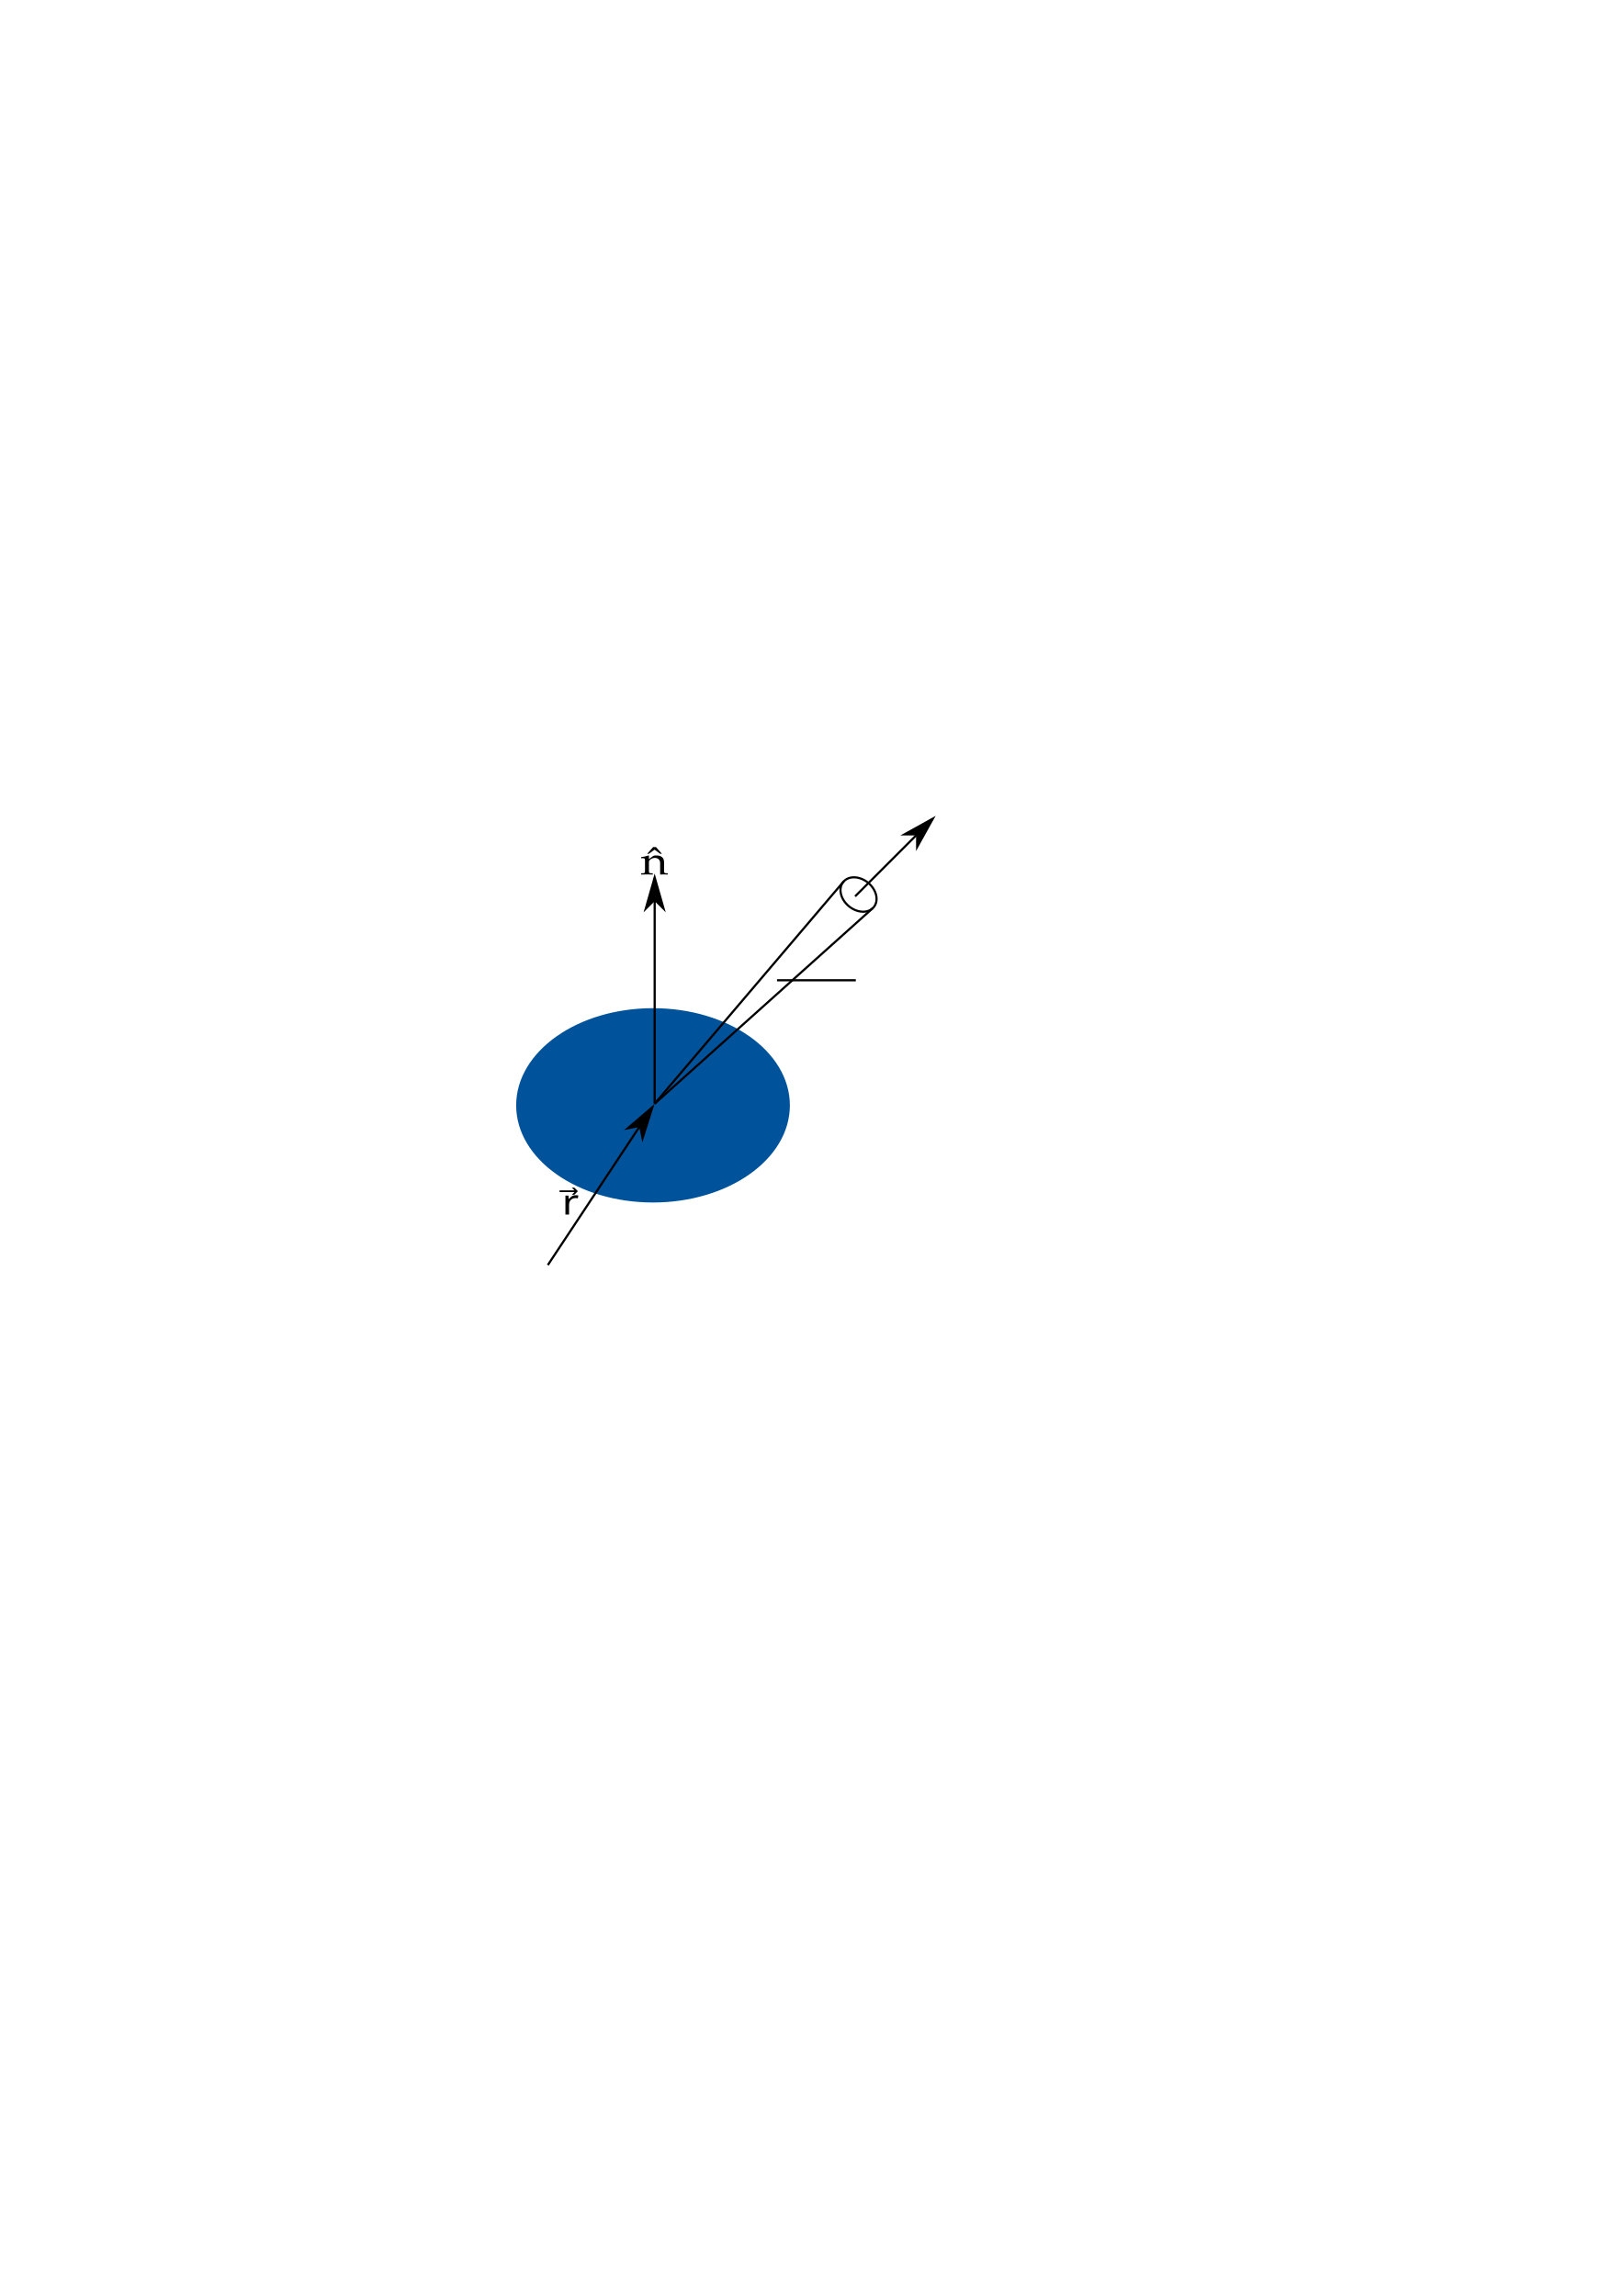
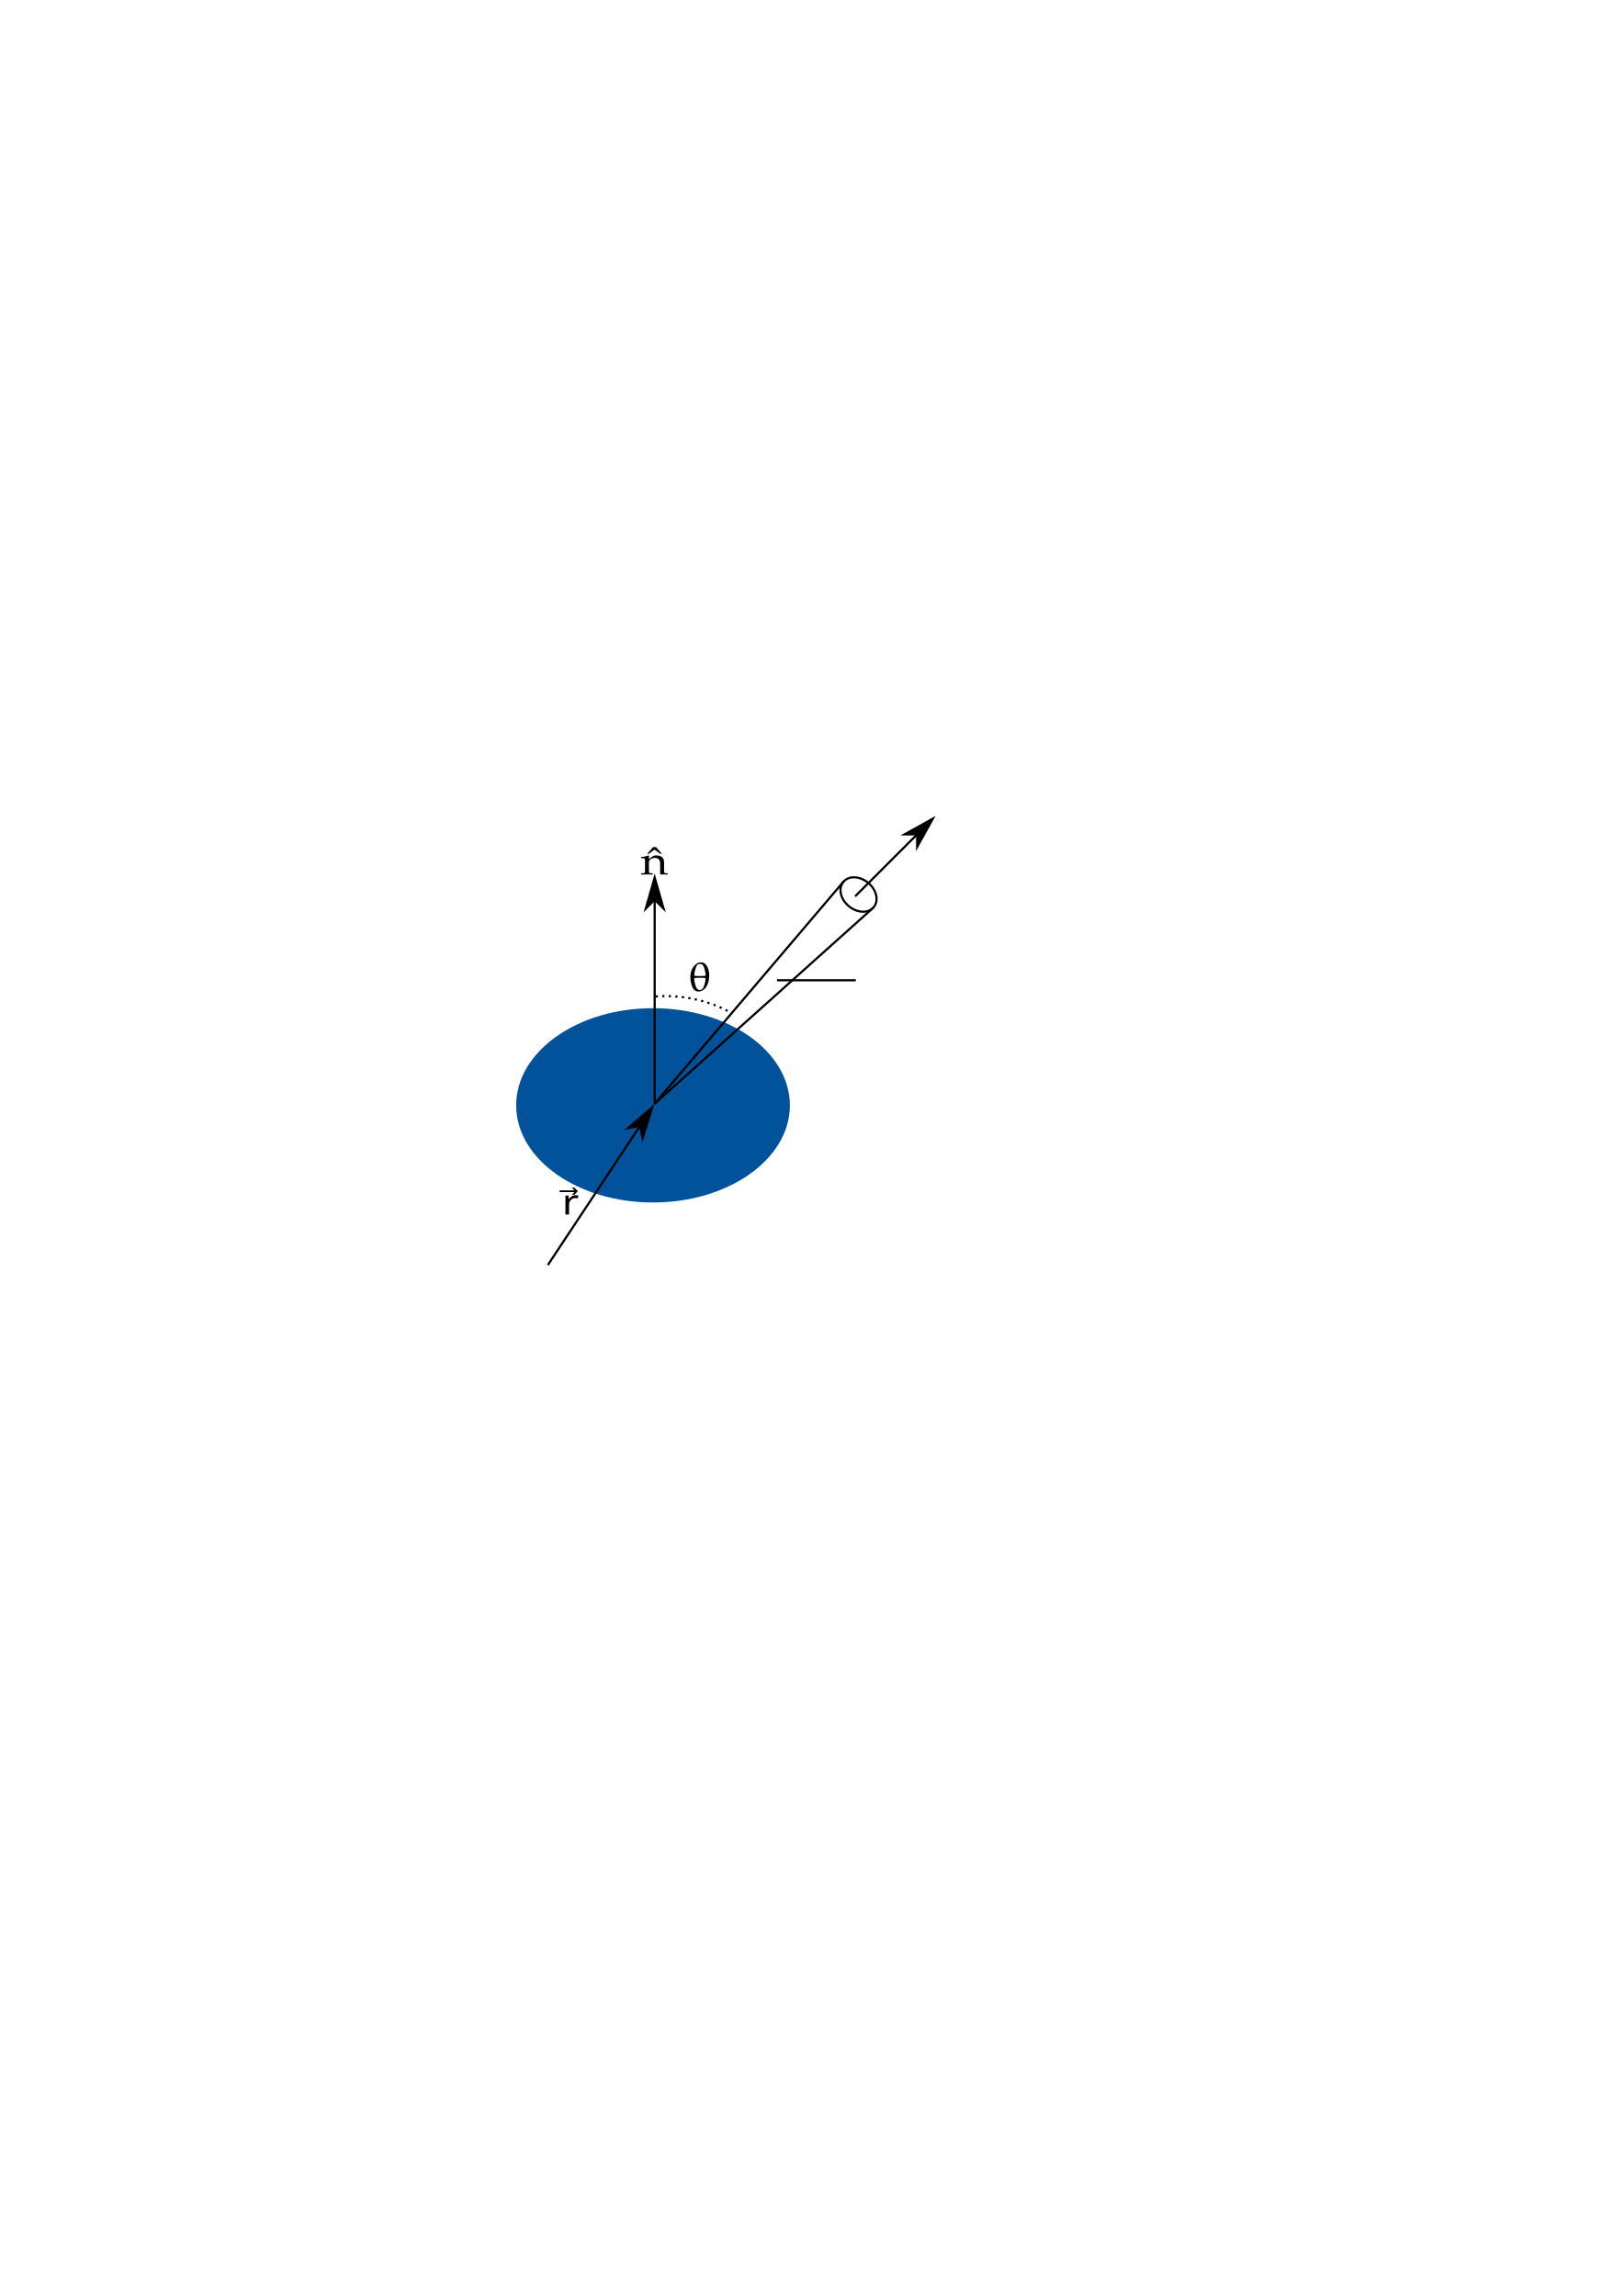
<svg xmlns="http://www.w3.org/2000/svg" width="210mm" height="297mm" viewBox="0 0 744.094 1052.362" id="svg2" version="1.1">
  <defs id="defs4">
    <marker orient="auto" refY="0.0" refX="0.0" id="Arrow1Lend" style="overflow:visible;">
      <path id="path4220" d="M 0.0,0.0 L 5.0,-5.0 L -12.5,0.0 L 5.0,5.0 L 0.0,0.0 z " style="fill-rule:evenodd;stroke:#000000;stroke-width:1pt;stroke-opacity:1;fill:#000000;fill-opacity:1" transform="scale(0.8) rotate(180) translate(12.5,0)" />
    </marker>
    <marker style="overflow:visible;" id="marker4662" refX="0.0" refY="0.0" orient="auto">
      <path transform="scale(0.8) rotate(180) translate(12.5,0)" style="fill-rule:evenodd;stroke:#000000;stroke-width:1pt;stroke-opacity:1;fill:#000000;fill-opacity:1" d="M 0.0,0.0 L 5.0,-5.0 L -12.5,0.0 L 5.0,5.0 L 0.0,0.0 z " id="path4664" />
    </marker>
    <marker orient="auto" refY="0.0" refX="0.0" id="marker4581" style="overflow:visible;">
      <path id="path4583" d="M 0.0,0.0 L 5.0,-5.0 L -12.5,0.0 L 5.0,5.0 L 0.0,0.0 z " style="fill-rule:evenodd;stroke:#000000;stroke-width:1pt;stroke-opacity:1;fill:#000000;fill-opacity:1" transform="scale(0.8) rotate(180) translate(12.5,0)" />
    </marker>
    <marker style="overflow:visible;" id="marker4523" refX="0.0" refY="0.0" orient="auto">
      <path transform="scale(0.8) rotate(180) translate(12.5,0)" style="fill-rule:evenodd;stroke:#000000;stroke-width:1pt;stroke-opacity:1;fill:#000000;fill-opacity:1" d="M 0.0,0.0 L 5.0,-5.0 L -12.5,0.0 L 5.0,5.0 L 0.0,0.0 z " id="path4525" />
    </marker>
    <marker style="overflow:visible;" id="marker4606" refX="0.0" refY="0.0" orient="auto">
      <path transform="scale(0.4) rotate(180) translate(10,0)" style="fill-rule:evenodd;stroke:#000000;stroke-width:1pt;stroke-opacity:1;fill:#000000;fill-opacity:1" d="M 0.0,0.0 L 5.0,-5.0 L -12.5,0.0 L 5.0,5.0 L 0.0,0.0 z " id="path4608" />
    </marker>
    <marker orient="auto" refY="0.0" refX="0.0" id="Arrow1Mend" style="overflow:visible;">
      <path id="path4185" d="M 0.0,0.0 L 5.0,-5.0 L -12.5,0.0 L 5.0,5.0 L 0.0,0.0 z " style="fill-rule:evenodd;stroke:#000000;stroke-width:1pt;stroke-opacity:1;fill:#000000;fill-opacity:1" transform="scale(0.4) rotate(180) translate(10,0)" />
    </marker>
  </defs>
  <g id="layer1">
    <ellipse style="color:#000000;clip-rule:nonzero;display:inline;overflow:visible;visibility:visible;opacity:1;isolation:auto;mix-blend-mode:normal;color-interpolation:sRGB;color-interpolation-filters:linearRGB;solid-color:#000000;solid-opacity:1;fill:#00539b;fill-opacity:1;fill-rule:evenodd;stroke:#00539b;stroke-width:2.578;stroke-linecap:butt;stroke-linejoin:miter;stroke-miterlimit:4;stroke-dasharray:none;stroke-dashoffset:0;stroke-opacity:1;color-rendering:auto;image-rendering:auto;shape-rendering:auto;text-rendering:auto;enable-background:accumulate" id="path4158" cx="299.258" cy="506.627" rx="61.425" ry="43.242" />
    <path style="fill:none;fill-rule:evenodd;stroke:#000000;stroke-width:1;stroke-linecap:butt;stroke-linejoin:miter;stroke-opacity:1;marker-end:url(#Arrow1Lend);stroke-miterlimit:4;stroke-dasharray:none" d="m 251.06,579.82 47.828,-72.206" id="path4152" />
    <path style="fill:none;fill-rule:evenodd;stroke:#000000;stroke-width:1px;stroke-linecap:butt;stroke-linejoin:miter;stroke-opacity:1" d="m 300.015,505.87 86.688,-101.94" id="path4164" />
    <path style="fill:none;fill-rule:evenodd;stroke:#000000;stroke-width:1px;stroke-linecap:butt;stroke-linejoin:miter;stroke-opacity:1" d="m 300.015,505.87 100.064,-89.711" id="path4166" />
    <ellipse style="color:#000000;clip-rule:nonzero;display:inline;overflow:visible;visibility:visible;opacity:1;isolation:auto;mix-blend-mode:normal;color-interpolation:sRGB;color-interpolation-filters:linearRGB;solid-color:#000000;solid-opacity:1;fill:none;fill-opacity:1;fill-rule:evenodd;stroke:#000000;stroke-width:0.984;stroke-linecap:butt;stroke-linejoin:miter;stroke-miterlimit:4;stroke-dasharray:none;stroke-dashoffset:0;stroke-opacity:1;color-rendering:auto;image-rendering:auto;shape-rendering:auto;text-rendering:auto;enable-background:accumulate" id="path4168" cx="564.647" cy="63.746" rx="9.062" ry="6.953" transform="matrix(0.7689591,0.639298,-0.639298,0.7689591,0,0)" />
    <path style="fill:none;fill-rule:evenodd;stroke:#000000;stroke-width:1px;stroke-linecap:butt;stroke-linejoin:miter;stroke-opacity:1;marker-end:url(#marker4523)" d="m 391.875,410.844 35.536,-35.536" id="path4170" />
    <path style="fill:none;fill-rule:evenodd;stroke:#000000;stroke-width:1px;stroke-linecap:butt;stroke-linejoin:miter;stroke-opacity:1;marker-end:url(#marker4581)" d="m 300.015,505.87 0,-103.541" id="path4570" />
    <path style="fill:none;fill-rule:evenodd;stroke:#000000;stroke-width:1px;stroke-linecap:butt;stroke-linejoin:miter;stroke-opacity:1" d="m 356.079,449.301 36.113,0" id="path4690" />
    <flowRoot xml:space="preserve" id="flowRoot4692" style="font-style:normal;font-variant:normal;font-weight:normal;font-stretch:normal;font-size:37.5px;line-height:125%;font-family:'TeX Gyre Pagella';-inkscape-font-specification:'TeX Gyre Pagella, Normal';text-align:start;letter-spacing:0px;word-spacing:0px;writing-mode:lr-tb;text-anchor:start;fill:#000000;fill-opacity:1;stroke:none;stroke-width:1px;stroke-linecap:butt;stroke-linejoin:miter;stroke-opacity:1" transform="translate(76.02975,20.4438)">
      <flowRegion id="flowRegion4694">
        <rect id="rect4696" width="102.783" height="77.024" x="352.038" y="331.871" />
      </flowRegion>
      <flowPara id="flowPara4698" style="font-size:20px">ŝ</flowPara>
    </flowRoot>
    <flowRoot xml:space="preserve" id="flowRoot4692-6" style="font-style:normal;font-variant:normal;font-weight:normal;font-stretch:normal;font-size:37.5px;line-height:125%;font-family:'TeX Gyre Pagella';-inkscape-font-specification:'TeX Gyre Pagella, Normal';text-align:start;letter-spacing:0px;word-spacing:0px;writing-mode:lr-tb;text-anchor:start;fill:#000000;fill-opacity:1;stroke:none;stroke-width:1px;stroke-linecap:butt;stroke-linejoin:miter;stroke-opacity:1" transform="translate(-30.95325,210.0308)">
      <flowRegion id="flowRegion4694-2">
        <rect id="rect4696-6" width="102.783" height="77.024" x="352.038" y="331.871" />
      </flowRegion>
      <flowPara id="flowPara4698-7" style="font-size:20px">dA</flowPara>
    </flowRoot>
    <flowRoot xml:space="preserve" id="flowRoot4692-5" style="font-style:normal;font-variant:normal;font-weight:normal;font-stretch:normal;font-size:37.5px;line-height:125%;font-family:'TeX Gyre Pagella';-inkscape-font-specification:'TeX Gyre Pagella, Normal';text-align:start;letter-spacing:0px;word-spacing:0px;writing-mode:lr-tb;text-anchor:start;fill:#000000;fill-opacity:1;stroke:none;stroke-width:1px;stroke-linecap:butt;stroke-linejoin:miter;stroke-opacity:1" transform="translate(41.01103,103.2451)">
      <flowRegion id="flowRegion4694-6">
        <rect id="rect4696-9" width="102.783" height="77.024" x="352.038" y="331.871" />
      </flowRegion>
      <flowPara id="flowPara4698-8" style="font-size:20px">dΩ</flowPara>
    </flowRoot>
    <flowRoot xml:space="preserve" id="flowRoot4692-5-7" style="font-style:normal;font-variant:normal;font-weight:normal;font-stretch:normal;font-size:37.5px;line-height:125%;font-family:'TeX Gyre Pagella';-inkscape-font-specification:'TeX Gyre Pagella, Normal';text-align:start;letter-spacing:0px;word-spacing:0px;writing-mode:lr-tb;text-anchor:start;fill:#000000;fill-opacity:1;stroke:none;stroke-width:1px;stroke-linecap:butt;stroke-linejoin:miter;stroke-opacity:1" transform="translate(-180.4006,315.9889)">
      <flowRegion id="flowRegion4694-6-2">
        <rect id="rect4696-9-8" width="102.783" height="77.024" x="352.038" y="331.871" />
      </flowRegion>
      <flowPara id="flowPara4698-8-2" />
    </flowRoot>
    <flowRoot xml:space="preserve" id="flowRoot4760" style="font-style:normal;font-variant:normal;font-weight:normal;font-stretch:normal;font-size:37.5px;line-height:125%;font-family:'TeX Gyre Pagella';-inkscape-font-specification:'TeX Gyre Pagella, Normal';text-align:start;letter-spacing:0px;word-spacing:0px;writing-mode:lr-tb;text-anchor:start;fill:#000000;fill-opacity:1;stroke:none;stroke-width:1px;stroke-linecap:butt;stroke-linejoin:miter;stroke-opacity:1" transform="translate(-26.01143,-15.65736)">
      <flowRegion id="flowRegion4762">
        <rect id="rect4764" width="93.571" height="71.429" x="168.571" y="640.934" />
      </flowRegion>
      <flowPara id="flowPara4766" />
    </flowRoot>
    <text xml:space="preserve" style="font-style:normal;font-variant:normal;font-weight:normal;font-stretch:normal;font-size:40.431px;line-height:125%;font-family:'TeX Gyre Pagella';-inkscape-font-specification:'TeX Gyre Pagella, Normal';text-align:start;letter-spacing:0px;word-spacing:0px;writing-mode:lr-tb;text-anchor:start;fill:#000000;fill-opacity:1;stroke:none;stroke-width:1px;stroke-linecap:butt;stroke-linejoin:miter;stroke-opacity:1" x="238.851" y="600.2" id="text4768" transform="scale(1.078156,0.9275092)">
      <tspan id="tspan4770" x="238.851" y="600.2" style="font-style:normal;font-variant:normal;font-weight:normal;font-stretch:normal;font-size:17.5px;line-height:125%;font-family:'TeX Gyre Bonum Math';-inkscape-font-specification:'TeX Gyre Bonum Math, Normal';text-align:start;writing-mode:lr-tb;text-anchor:start">r⃗</tspan>
    </text>
    <flowRoot xml:space="preserve" id="flowRoot4692-9" style="font-style:normal;font-variant:normal;font-weight:normal;font-stretch:normal;font-size:37.5px;line-height:125%;font-family:'TeX Gyre Pagella';-inkscape-font-specification:'TeX Gyre Pagella, Normal';text-align:start;letter-spacing:0px;word-spacing:0px;writing-mode:lr-tb;text-anchor:start;fill:#000000;fill-opacity:1;stroke:none;stroke-width:1px;stroke-linecap:butt;stroke-linejoin:miter;stroke-opacity:1" transform="translate(-71.48896,27.17371)">
      <flowRegion id="flowRegion4694-29">
        <rect id="rect4696-65" width="102.783" height="77.024" x="352.038" y="331.871" />
      </flowRegion>
      <flowPara id="flowPara4698-5" />
    </flowRoot>
    <text xml:space="preserve" style="font-style:normal;font-variant:normal;font-weight:normal;font-stretch:normal;font-size:37.5px;line-height:125%;font-family:'TeX Gyre Pagella';-inkscape-font-specification:'TeX Gyre Pagella, Normal';text-align:start;letter-spacing:0px;word-spacing:0px;writing-mode:lr-tb;text-anchor:start;fill:#000000;fill-opacity:1;stroke:none;stroke-width:1px;stroke-linecap:butt;stroke-linejoin:miter;stroke-opacity:1" x="300.015" y="374.55" id="text4796">
      <tspan id="tspan4798" x="300.015" y="374.55" style="font-style:normal;font-variant:normal;font-weight:normal;font-stretch:normal;font-size:37.5px;line-height:125%;font-family:'TeX Gyre Bonum Math';-inkscape-font-specification:'TeX Gyre Bonum Math, Normal';text-align:start;writing-mode:lr-tb;text-anchor:start" />
    </text>
    <text xml:space="preserve" style="font-style:normal;font-variant:normal;font-weight:normal;font-stretch:normal;font-size:40.431px;line-height:125%;font-family:'TeX Gyre Pagella';-inkscape-font-specification:'TeX Gyre Pagella, Normal';text-align:start;letter-spacing:0px;word-spacing:0px;writing-mode:lr-tb;text-anchor:start;fill:#000000;fill-opacity:1;stroke:none;stroke-width:1px;stroke-linecap:butt;stroke-linejoin:miter;stroke-opacity:1" x="272.391" y="432.108" id="text4768-7" transform="scale(1.078156,0.9275092)">
      <tspan id="tspan4770-1" x="272.391" y="432.108" style="font-style:normal;font-variant:normal;font-weight:normal;font-stretch:normal;font-size:20px;line-height:125%;font-family:'TeX Gyre Pagella';-inkscape-font-specification:'TeX Gyre Pagella, Normal';text-align:start;writing-mode:lr-tb;text-anchor:start">n̂</tspan>
    </text>
    <flowRoot xml:space="preserve" id="flowRoot4692-6-3" style="font-style:normal;font-variant:normal;font-weight:normal;font-stretch:normal;font-size:37.5px;line-height:125%;font-family:'TeX Gyre Pagella';-inkscape-font-specification:'TeX Gyre Pagella, Normal';text-align:start;letter-spacing:0px;word-spacing:0px;writing-mode:lr-tb;text-anchor:start;fill:#000000;fill-opacity:1;stroke:none;stroke-width:1px;stroke-linecap:butt;stroke-linejoin:miter;stroke-opacity:1" transform="translate(-106.4195,245.7006)">
      <flowRegion id="flowRegion4694-2-6">
        <rect id="rect4696-6-7" width="102.783" height="77.024" x="352.038" y="331.871" />
      </flowRegion>
      <flowPara id="flowPara4698-7-5" style="font-size:10px">0</flowPara>
    </flowRoot>
+     <path style="fill:none;fill-rule:evenodd;stroke:#000000;stroke-width:1;stroke-linecap:butt;stroke-linejoin:miter;stroke-opacity:1;stroke-miterlimit:4;stroke-dasharray:1,2;stroke-dashoffset:0" d="m 300.477,456.724 c 19.85,-1.49 33.908,7.115 34.487,7.464" id="path4231" />
+     <text xml:space="preserve" style="font-style:normal;font-variant:normal;font-weight:normal;font-stretch:normal;font-size:40.431px;line-height:125%;font-family:'TeX Gyre Pagella';-inkscape-font-specification:'TeX Gyre Pagella, Normal';text-align:start;letter-spacing:0px;word-spacing:0px;writing-mode:lr-tb;text-anchor:start;fill:#000000;fill-opacity:1;stroke:none;stroke-width:1px;stroke-linecap:butt;stroke-linejoin:miter;stroke-opacity:1" x="292.274" y="489.775" id="text4768-7-3" transform="scale(1.078156,0.9275092)">
+       <tspan id="tspan4770-1-6" x="292.274" y="489.775" style="font-style:normal;font-variant:normal;font-weight:normal;font-stretch:normal;font-size:20px;line-height:125%;font-family:'TeX Gyre Pagella';-inkscape-font-specification:'TeX Gyre Pagella, Normal';text-align:start;writing-mode:lr-tb;text-anchor:start">θ</tspan>
+     </text>
  </g>
</svg>
